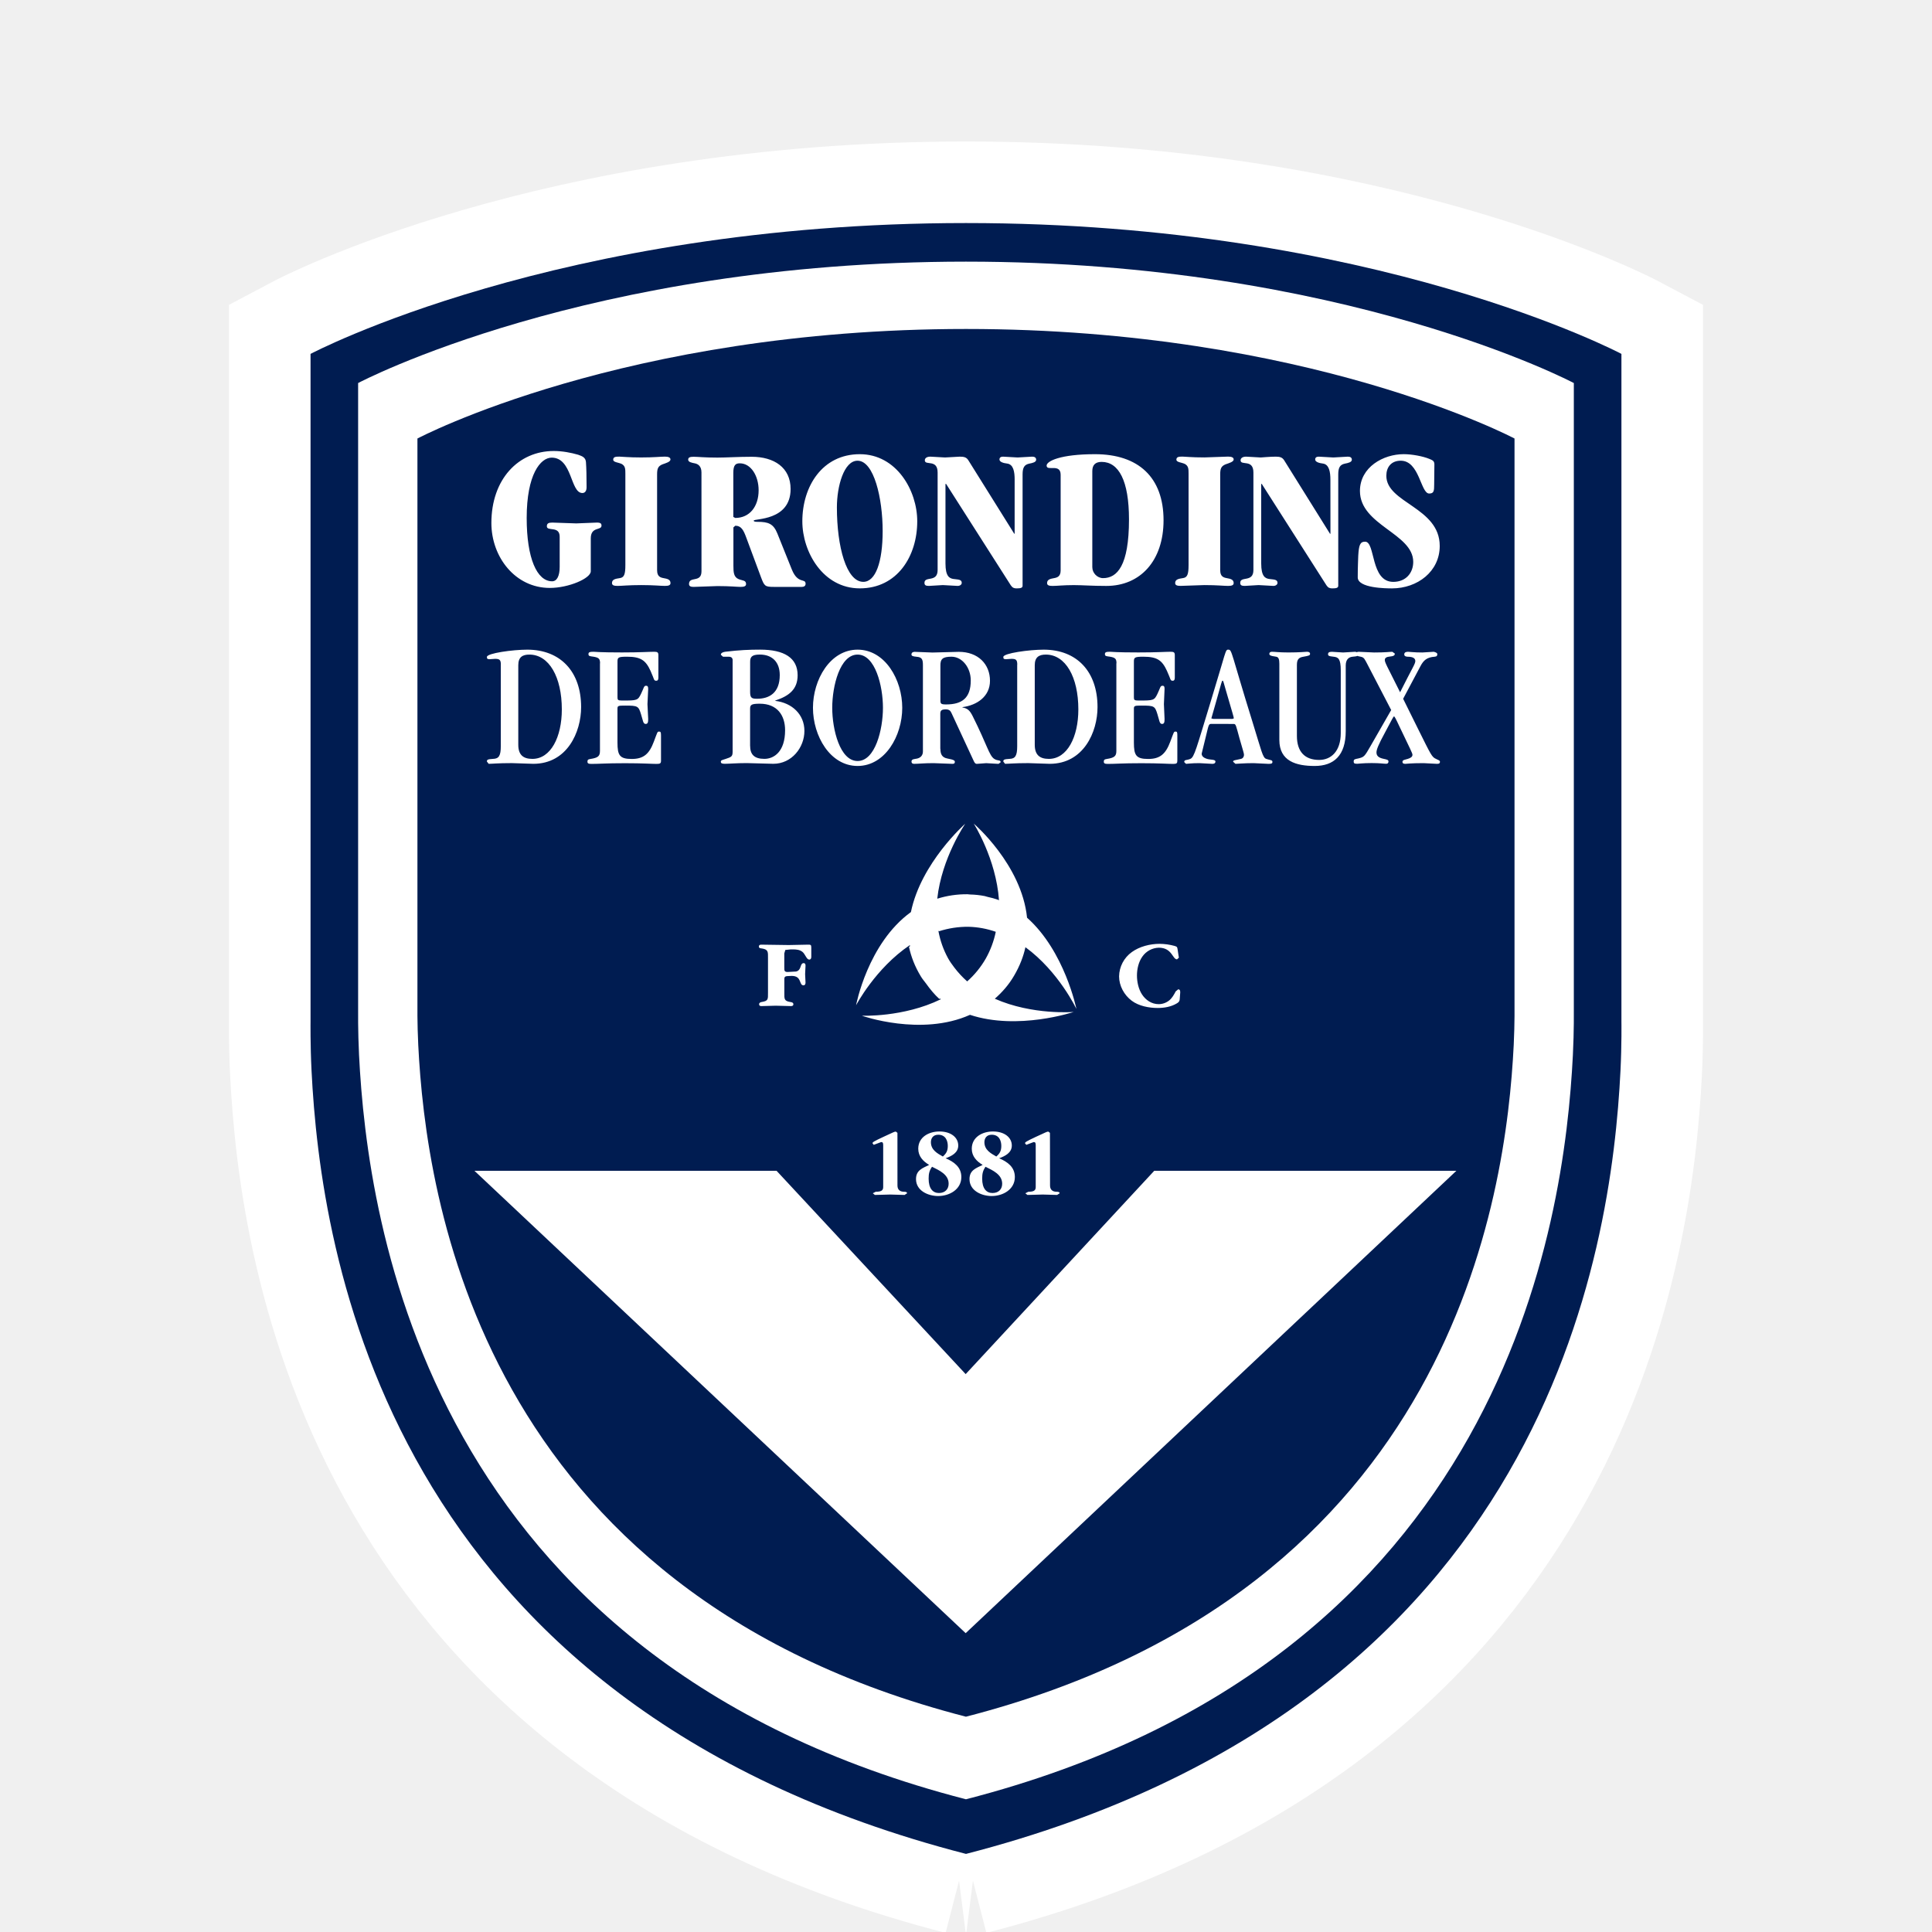
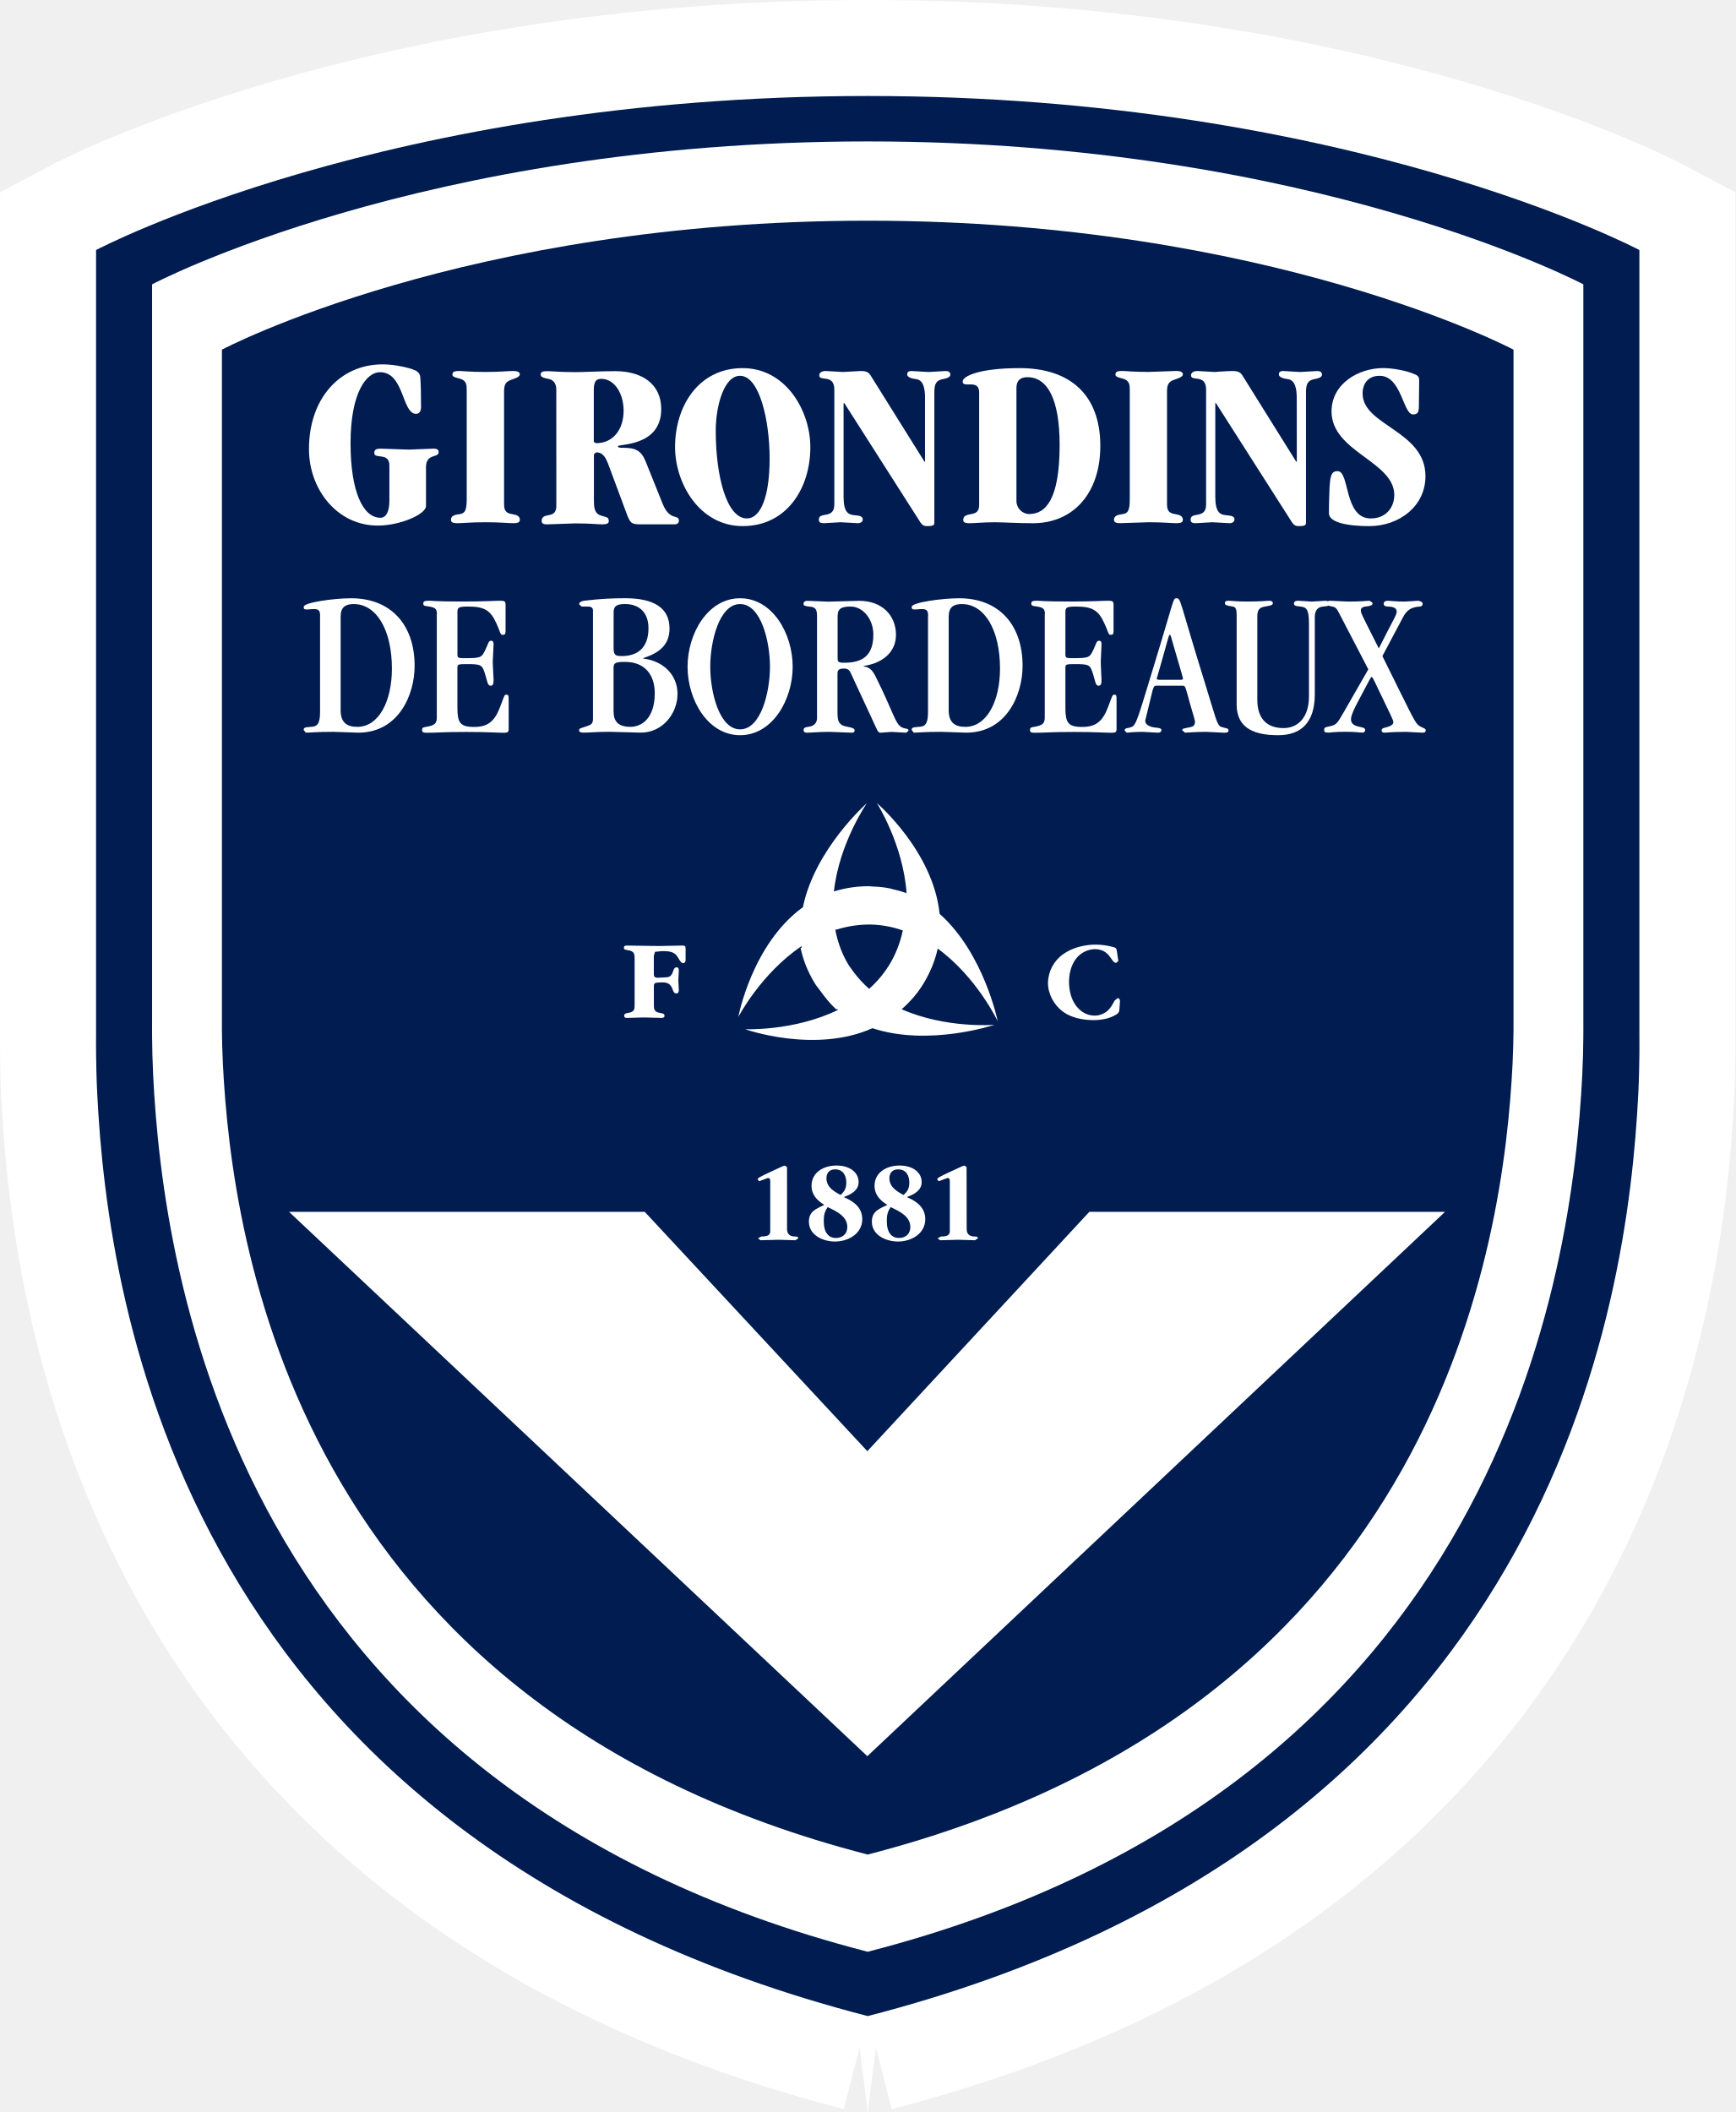
- <svg xmlns="http://www.w3.org/2000/svg" width="80" height="80" viewBox="0 0 80 80">
+ <svg xmlns="http://www.w3.org/2000/svg" viewBox="9.48 5.86 61.04 74.28">
  <path fill="#FFF" stroke="#FFF" stroke-width="6.753" d="M39.985 76.766h.014C15.883 70.547 13.271 51.738 12.9 44.332c-.054-1.077-.041-2.028-.041-2.028v-27.65s10.217-5.418 27.14-5.418h-.026.028c16.924 0 27.139 5.418 27.139 5.418v27.65s.014.949-.039 2.028c-.37 7.406-2.984 26.215-27.1 32.434h.013-.029z" />
  <path fill="#001C51" d="M39.985 76.766h.014C15.883 70.547 13.271 51.738 12.9 44.332c-.054-1.077-.041-2.028-.041-2.028v-27.65s10.217-5.418 27.14-5.418h-.026.028c16.924 0 27.139 5.418 27.139 5.418v27.65s.014.949-.039 2.028c-.37 7.406-2.984 26.215-27.1 32.434h.013-.029z" />
  <path fill="#FFF" d="M39.985 74.504h.012c-22.364-5.765-24.787-23.952-25.13-30.82-.049-.999-.038-1.88-.038-1.88V15.861s9.474-5.027 25.167-5.027h-.021H40c15.692 0 25.169 5.027 25.169 5.027v25.942s.011.88-.039 1.881c-.345 6.868-2.766 25.056-25.13 30.82h.012-.027z" />
  <path fill="#001C51" d="M39.986 71.085h.012c-20.183-5.207-22.37-21.617-22.679-27.815-.045-.903-.034-1.698-.034-1.698V18.158s8.551-4.536 22.714-4.536h-.022H40c14.162 0 22.713 4.536 22.713 4.536V41.57s.011.794-.033 1.697c-.309 6.2-2.496 22.61-22.679 27.817h.011-.026z" />
-   <path fill="#FFF" d="M27.21 23.619c0 .253.135.296.273.321.137.025.281.05.281.203 0 .093-.085.118-.231.118-.178 0-.443-.034-.98-.034-.537 0-.802.034-.982.034-.144 0-.23-.024-.23-.118 0-.153.145-.178.315-.203.188-.024.239-.152.239-.54v-3.783c0-.194 0-.321-.153-.406-.145-.067-.35-.067-.35-.176 0-.119.102-.127.255-.127.102 0 .367.034.903.034.538 0 .802-.034.981-.034.144 0 .231.034.231.118 0 .101-.196.152-.332.202-.188.077-.221.186-.221.422v3.969zm8.392.744c-1.519 0-2.379-1.503-2.379-2.778 0-1.445.827-2.778 2.379-2.778 1.519 0 2.379 1.502 2.379 2.778.001 1.443-.826 2.778-2.379 2.778zm-.094-5.286c-.563 0-.854 1.056-.854 1.933 0 1.63.394 3.083 1.093 3.083.512 0 .802-.828.802-2.103 0-1.352-.358-2.913-1.041-2.913zm6.507.792c0-.337-.05-.642-.315-.675-.136-.016-.314-.06-.314-.168 0-.077.051-.117.146-.117l.604.034.606-.034c.102 0 .163.042.163.127 0 .101-.145.135-.281.161-.207.042-.281.161-.281.446v4.611c0 .084-.07.11-.249.11-.104 0-.17-.026-.239-.127l-2.678-4.198h-.027v3.293c0 .533.162.617.333.642.169.026.341.009.341.16 0 .069-.069.127-.17.127l-.614-.034-.572.034c-.127 0-.188-.024-.188-.127 0-.295.545 0 .545-.531v-4.036c0-.574-.53-.271-.53-.506 0-.094.086-.152.231-.152l.605.034.613-.034c.171 0 .273.024.35.145l1.904 3.047h.016V19.87h.001zm1.904-.209c0-.49-.581-.128-.581-.381 0-.186.573-.472 2.004-.472 1.801 0 2.838.962 2.838 2.736 0 1.671-.957 2.719-2.37 2.719-.596 0-.987-.034-1.348-.034-.434 0-.696.034-.876.034-.145 0-.229-.024-.229-.118 0-.153.145-.178.28-.203.138-.024.282-.067.282-.32V19.66zm1.312 3.831c0 .236.205.448.444.448.581 0 1.074-.506 1.074-2.432 0-1.604-.425-2.381-1.133-2.381-.258 0-.386.126-.386.38v3.985h.001zm5.296.128c0 .253.137.296.275.321.135.025.282.05.282.203 0 .093-.088.118-.232.118-.181 0-.444-.034-.98-.034l-.982.033c-.145 0-.229-.024-.229-.118 0-.153.147-.178.315-.203.188-.024.24-.152.24-.54v-3.783c0-.194 0-.321-.155-.406-.145-.067-.349-.067-.349-.176 0-.119.103-.127.255-.127.104 0 .366.034.905.034l.98-.034c.145 0 .232.034.232.118 0 .101-.199.152-.336.202-.188.077-.222.186-.222.422v3.97zm4.562-3.75c0-.337-.054-.642-.315-.675-.135-.016-.315-.06-.315-.168 0-.077.051-.117.146-.117l.605.034.604-.034c.103 0 .163.042.163.127 0 .101-.146.135-.283.161-.206.042-.28.161-.28.446v4.611c0 .084-.069.11-.249.11-.104 0-.171-.026-.239-.127l-2.678-4.198h-.024v3.293c0 .533.162.617.331.642.171.026.344.009.344.16 0 .069-.071.127-.17.127l-.613-.034-.574.034c-.124 0-.187-.024-.187-.127 0-.295.546 0 .546-.531v-4.036c0-.574-.531-.271-.531-.506 0-.094.087-.152.231-.152l.604.034s.409-.034.615-.034c.17 0 .271.024.351.145l1.901 3.047h.019l-.002-2.232zm3.037-1.063c.33 0 .792.084 1.056.194.12.051.213.076.213.227l-.009.837c0 .262-.01.372-.207.372-.355 0-.398-1.359-1.177-1.359-.398 0-.597.27-.597.624 0 1.133 2.211 1.301 2.211 2.906 0 1.056-.92 1.757-1.98 1.757-.238 0-1.415-.009-1.415-.456 0-.481.018-.718.021-.895.026-.439.072-.583.285-.583.433 0 .212 1.664 1.166 1.664.521 0 .826-.371.826-.827 0-1.183-2.207-1.511-2.207-2.939.004-.989.968-1.522 1.814-1.522zm-37.387 8.716c0-.197-.053-.241-.237-.241l-.229.015c-.096 0-.111-.023-.111-.094 0-.155 1.079-.301 1.669-.301 1.375 0 2.232.907 2.232 2.378 0 1.032-.575 2.349-1.98 2.349l-.887-.029c-.599 0-.806.029-.961.029l-.074-.095c0-.08.037-.096.259-.11.236-.006.317-.131.317-.527v-3.374h.002zm.722 3.316c0 .417.201.586.584.586.763 0 1.219-.908 1.219-2.049 0-1.346-.532-2.27-1.345-2.27-.281 0-.458.103-.458.439v3.294zm3.386-3.375c0-.183-.052-.234-.273-.271-.142-.021-.207-.015-.207-.109 0-.079.059-.095.213-.095.067 0 .236.028 1.175.028.776 0 1.123-.028 1.337-.028.133 0 .17.028.17.14v.93c0 .094-.029.13-.082.13-.118 0-.074-.036-.243-.409-.2-.439-.406-.586-.976-.586-.355 0-.392.029-.392.198v1.486c0 .103.014.131.199.131.613 0 .643-.006.775-.277.119-.241.112-.336.208-.336.066 0 .089.036.089.132l-.03.63.03.615c0 .131-.015.205-.104.205-.111 0-.111-.147-.193-.402-.103-.336-.132-.358-.65-.358-.296 0-.325.006-.325.132v1.397c0 .527.088.681.59.681.488 0 .726-.204.916-.716.148-.388.141-.418.215-.418.067 0 .082.022.082.168V31.5c0 .103-.03.132-.177.132-.199 0-.555-.029-1.309-.029-.836 0-1.051.029-1.405.029-.132 0-.155-.038-.155-.088 0-.079.023-.102.126-.117.317-.051.392-.117.392-.336v-3.624h.004v-.004zm5.491-.117c0-.094-.044-.153-.17-.153h-.23l-.089-.08c0-.073.073-.108.177-.125.607-.072.992-.088 1.45-.088.991 0 1.552.336 1.552 1.061 0 .592-.369.863-.924 1.046v.015c.688.081 1.205.556 1.205 1.244 0 .687-.525 1.361-1.287 1.361l-1.102-.029c-.437 0-.724.029-.909.029-.125 0-.163-.029-.163-.081 0-.067.038-.067.192-.118.245-.081.296-.102.296-.3v-3.782h.002zm.723 1.31c0 .25.074.278.289.278.51 0 .938-.248.938-.981 0-.534-.309-.849-.827-.849-.34 0-.399.109-.399.301l-.001 1.251zm0 2.225c0 .353.164.542.591.542.392 0 .857-.292.857-1.186 0-.608-.317-1.098-1.05-1.098-.34 0-.399.044-.399.205v1.537h.001zm4.45.836c-1.138 0-1.848-1.244-1.848-2.409 0-1.164.71-2.407 1.848-2.407 1.139 0 1.849 1.244 1.849 2.407 0 1.164-.711 2.409-1.849 2.409zm0-4.612c-.731 0-1.05 1.303-1.05 2.203 0 .9.318 2.204 1.05 2.204.731 0 1.05-1.304 1.05-2.204 0-.9-.318-2.203-1.05-2.203zm3.429 3.901c0 .212.059.359.288.402.281.052.31.087.31.14 0 .052-.022.081-.096.081l-.79-.029c-.414 0-.614.029-.798.029-.073 0-.111-.029-.111-.095 0-.052.029-.096.155-.11.236-.022.318-.161.318-.307v-3.586c0-.241-.052-.321-.266-.336-.169-.015-.208-.043-.208-.094 0-.073.052-.11.133-.11l.738.029 1.087-.029c.806 0 1.293.514 1.293 1.199 0 .652-.54 1.012-1.139 1.091v.014c.221.036.311.139.422.358.605 1.207.68 1.631.894 1.771.147.094.265.03.265.14l-.088.066-.51-.029-.393.029c-.052 0-.089-.037-.133-.14l-.91-1.961c-.043-.096-.095-.155-.236-.155-.163 0-.229.037-.229.176v1.456h.004zm0-2.012c0 .146.022.175.237.175.665 0 1.02-.27 1.02-.995 0-.527-.354-.981-.799-.981-.369 0-.466.096-.458.388v1.413zm3.183-1.472c0-.197-.052-.241-.237-.241l-.229.015c-.096 0-.111-.023-.111-.094 0-.155 1.08-.301 1.67-.301 1.375 0 2.23.907 2.23 2.378 0 1.032-.576 2.349-1.981 2.349l-.887-.029c-.599 0-.806.029-.961.029l-.072-.095c0-.08.035-.096.258-.11.237-.006.317-.131.317-.527v-3.374h.003zm.724 3.316c0 .417.2.586.584.586.761 0 1.221-.908 1.221-2.049 0-1.346-.533-2.27-1.345-2.27-.281 0-.46.103-.46.439v3.294zm3.384-3.375c0-.183-.052-.234-.271-.271-.142-.021-.208-.015-.208-.109 0-.079.058-.095.212-.095.069 0 .236.028 1.176.028.775 0 1.122-.028 1.336-.028.133 0 .17.028.17.14v.93c0 .094-.028.13-.081.13-.117 0-.072-.036-.244-.409-.201-.439-.405-.586-.977-.586-.353 0-.392.029-.392.198v1.486c0 .103.015.131.198.131.616 0 .646-.006.777-.277.118-.241.111-.336.209-.336.067 0 .086.036.086.132l-.027.63.027.615c0 .131-.014.205-.104.205-.11 0-.11-.147-.191-.402-.104-.336-.132-.358-.649-.358-.297 0-.326.006-.326.132v1.397c0 .527.088.681.591.681.49 0 .725-.204.916-.716.147-.388.142-.418.214-.418.068 0 .078.022.078.168V31.5c0 .103-.027.132-.176.132-.199 0-.554-.029-1.309-.029-.834 0-1.05.029-1.403.029-.134 0-.157-.038-.157-.088 0-.079.023-.102.126-.117.316-.051.394-.117.394-.336v-3.624h.005v-.004zm3.927 2.512c-.11 0-.11.043-.213.469l-.186.761c0 .095.06.168.223.219.14.044.347.015.347.11 0 .045-.023.095-.132.095l-.533-.029c-.354 0-.48.029-.554.029l-.074-.073c0-.11.095-.066.253-.132.168-.073.244-.417.843-2.371.65-2.123.6-2.152.729-2.152.159 0 .098.088 1.009 3.015.368 1.187.413 1.456.561 1.508.169.059.258.038.258.125 0 .052-.021.081-.155.081l-.63-.03c-.399 0-.667.029-.746.029l-.098-.088c0-.065.073-.058.326-.117.095-.022.125-.11.125-.167 0-.067-.037-.161-.187-.688-.147-.534-.147-.592-.24-.592l-.926-.002zm.866-.205l.066-.022c0-.051-.045-.184-.325-1.15-.11-.38-.11-.412-.141-.412-.034 0-.034.046-.279.909l-.186.652.083.022h.782zm4.494.585v-2.592c0-.491-.105-.549-.297-.57-.208-.021-.229-.043-.229-.109 0-.051.029-.095.156-.095l.466.029.488-.029c.072 0 .149.037.149.095 0 .073-.046.094-.238.109-.169.014-.289.117-.289.366v2.715c0 1.009-.493 1.443-1.285 1.443-.77 0-1.464-.199-1.464-1.077v-3.154c0-.184-.03-.279-.134-.293-.259-.037-.28-.066-.28-.124 0-.043.036-.081.104-.081.14 0 .288.029.686.029.466 0 .718-.029.77-.029.089 0 .126.037.126.081 0 .073-.044.082-.272.124-.186.029-.273.103-.273.336v2.943c0 .659.331.995.923.995.485 0 .893-.351.893-1.112zm1.115-2.826c-.125-.233-.141-.307-.29-.336-.131-.029-.2-.029-.2-.109 0-.058.039-.095.114-.095l.641.029c.496 0 .643-.029.754-.029l.104.073c0 .073-.029.11-.258.132-.082.008-.156.052-.156.132 0 .102.059.197.633 1.339.521-1.04.63-1.172.63-1.295 0-.117-.109-.176-.31-.176-.066 0-.148-.021-.148-.095 0-.094.082-.11.159-.11.072 0 .242.029.589.029l.473-.029s.148.029.148.095c0 .059-.016.103-.11.109-.318.022-.459.146-.586.388l-.719 1.354.598 1.208c.571 1.15.591 1.202.763 1.281.104.051.163.066.163.117 0 .052-.016.088-.117.088l-.562-.029c-.563 0-.686.029-.754.029-.09 0-.119-.029-.119-.081 0-.088.112-.088.222-.125.118-.036.192-.087.192-.167 0-.073-.096-.242-.538-1.172-.17-.366-.207-.418-.222-.418-.036 0-.067.094-.361.636-.303.557-.369.74-.369.856 0 .132.079.22.295.263.141.03.202.044.202.11 0 .073-.045.095-.096.095-.112 0-.237-.029-.6-.029-.385 0-.518.029-.599.029-.122 0-.146-.023-.146-.095 0-.096.053-.096.191-.125.244-.059.258-.08.51-.519l.852-1.486-.973-1.872zm-27.587-7.968c0-.254-.138-.349-.275-.375-.128-.025-.275-.051-.275-.153 0-.093.076-.119.223-.119.18 0 .446.034.987.034.352 0 .868-.034 1.417-.034.927 0 1.614.443 1.614 1.335 0 1.335-1.527 1.215-1.527 1.309 0 .043.069.05.163.05.44 0 .653.077.817.485l.601 1.496c.25.612.567.34.567.586 0 .094-.078.127-.155.127h-1.158c-.369 0-.396-.034-.533-.399l-.61-1.641c-.112-.306-.207-.493-.454-.493l-.079.069v1.59c0 .262.01.467.215.552.163.066.309.042.309.204 0 .093-.086.118-.232.118s-.412-.034-.954-.034l-.987.034c-.113 0-.189-.025-.189-.118 0-.154.104-.179.241-.204.137-.026.275-.069.275-.324l-.001-4.095zm1.32 1.844l.078.042c.6 0 .969-.476.969-1.147 0-.596-.318-1.115-.78-1.115-.172 0-.268.069-.268.392v1.828zm-5.903 2.25c0 .294-.914.69-1.697.69-1.427 0-2.419-1.275-2.419-2.688 0-1.81 1.114-2.982 2.584-2.982.357 0 .714.069 1.01.155.174.061.305.113.322.302.018.258.026.594.026 1.042 0 .172-.079.241-.174.241-.505 0-.409-1.465-1.271-1.465-.461 0-1.035.69-1.035 2.499 0 1.671.426 2.621 1.053 2.621.201 0 .313-.225.313-.596v-1.249c0-.466-.531-.208-.531-.431 0-.121.069-.155.226-.155l.992.034.854-.034c.156 0 .191.042.191.128 0 .208-.444.027-.444.527v1.361zM37.162 49.089c0 .178.106.259.275.259.077 0 .123.015.123.063l-.103.069-.594-.017-.636.017-.087-.07.124-.063c.209 0 .307-.043.307-.19V47.42c0-.103-.021-.129-.086-.129l-.305.114-.052-.066c0-.04.049-.077.45-.263.431-.198.458-.219.517-.219l.066.052.001 2.18zm1.994-1.128c.348.149.651.365.651.778 0 .513-.492.786-.96.786-.413 0-.917-.217-.917-.701 0-.373.274-.453.544-.588-.248-.146-.451-.354-.451-.669 0-.484.439-.715.877-.715.476 0 .779.247.779.583.001.301-.283.44-.523.526zm-.563.352c-.115.166-.14.293-.14.493 0 .407.172.594.426.594s.402-.161.402-.384c.002-.385-.391-.555-.688-.703zm.448-.424c.138-.123.205-.229.205-.439 0-.202-.083-.463-.395-.463-.217 0-.304.15-.304.309.001.323.268.464.494.593zm2.331.072c.349.149.651.365.651.778 0 .513-.493.786-.959.786-.415 0-.919-.217-.919-.701 0-.373.275-.453.545-.588-.246-.146-.451-.354-.451-.669 0-.484.44-.715.876-.715.478 0 .782.247.782.583 0 .301-.284.44-.525.526zm-.564.352c-.114.166-.138.293-.138.493 0 .407.171.594.428.594.254 0 .4-.161.4-.384 0-.385-.394-.555-.69-.703zm.447-.424c.141-.123.207-.229.207-.439 0-.202-.081-.463-.396-.463-.216 0-.304.15-.304.309.001.323.269.464.493.593zm2.225 1.2c0 .178.107.259.274.259.077 0 .123.015.123.063l-.104.069-.594-.017-.635.017-.087-.069.123-.063c.209 0 .307-.043.307-.19V47.42c0-.103-.021-.129-.086-.129l-.304.114-.054-.066c0-.04.048-.077.447-.263.434-.198.459-.219.52-.219l.066.052.004 2.18zm-23.834-.609h12.51l7.83 8.419 7.809-8.419h12.511l-20.32 19.146-20.34-19.146z" />
-   <g fill="#FFF">
-     <path d="M33.458 39.116l-.796.016-1.14-.016c-.057 0-.099.016-.099.081 0 .07.078.07.132.078.263.042.246.15.246.394v1.444c0 .264.013.332-.257.377-.049.007-.111.027-.111.094 0 .061.041.076.099.076l.59-.016.631.016c.052 0 .099-.016.099-.076 0-.074-.077-.087-.131-.094-.26-.041-.243-.138-.243-.377v-.52c0-.108-.007-.167.128-.175l.175-.008c.436 0 .292.39.489.39.068 0 .085-.062.085-.114l-.017-.35.017-.349c0-.06-.016-.106-.081-.106-.073 0-.102.08-.118.133-.033.106-.082.195-.198.215l-.345.019c-.143 0-.136-.069-.136-.191h-.001v-.579l.042-.142.229-.024c.133 0 .28-.004.399.052.111.052.144.114.205.215.038.058.083.155.16.155.062 0 .083-.057.083-.11v-.391c0-.114-.029-.117-.136-.117zM48.786 40.966l-.103.086c-.073.138-.146.272-.268.373a.7.7 0 0 1-.434.155c-.295 0-.539-.167-.695-.406-.145-.224-.207-.517-.207-.781 0-.268.066-.563.226-.786a.859.859 0 0 1 .677-.365c.555 0 .566.483.756.483l.077-.07-.019-.116-.031-.207c-.019-.116-.019-.131-.13-.164a2.435 2.435 0 0 0-.616-.086c-.395 0-.832.109-1.152.341a1.262 1.262 0 0 0-.528 1.007c0 .391.21.774.522 1.007.293.221.716.301 1.077.301.267 0 .557-.049.786-.187.128-.073.123-.127.132-.26l.013-.172c.004-.059.008-.153-.083-.153zM41.993 40.398c.233-.397.384-.792.468-1.176 1.38 1.007 2.111 2.557 2.111 2.557S44.09 39.388 42.528 38c-.225-2.204-2.207-3.896-2.207-3.896s.925 1.45 1.045 3.171l-.024-.006v-.006a3.609 3.609 0 0 0-.456-.127c-.037-.008-.07-.023-.112-.032a3.64 3.64 0 0 0-.604-.065c-.012 0-.024-.003-.035-.003h-.002c-.023 0-.045-.007-.069-.007a4.048 4.048 0 0 0-1.254.184c.185-1.698 1.16-3.106 1.16-3.106s-1.831 1.612-2.251 3.66c-1.794 1.298-2.271 3.86-2.271 3.86s.794-1.525 2.225-2.491c.002.015.008.028.01.043-.014.01-.03.018-.045.026.087.404.242.814.493 1.227.063.107.141.193.211.289.171.24.354.462.554.643.01-.004.019-.012.029-.016.012.009.021.021.031.03-1.551.756-3.27.68-3.27.68s2.458.871 4.479-.036c1.983.657 4.293-.119 4.293-.119s-1.708.141-3.265-.548c.295-.259.573-.566.8-.957zm-2.478-.336c-.091-.123-.185-.246-.261-.388a3.742 3.742 0 0 1-.396-1.122l.024-.005.001.014a3.866 3.866 0 0 1 1.222-.185 3.67 3.67 0 0 1 1.128.208 3.848 3.848 0 0 1-.413 1.106 3.787 3.787 0 0 1-.771.948 4.023 4.023 0 0 1-.534-.576z" />
-   </g>
+   <path fill="#FFF" d="M27.21 23.619c0 .253.135.296.273.321.137.025.281.05.281.203 0 .093-.085.118-.231.118-.178 0-.443-.034-.98-.034-.537 0-.802.034-.982.034-.144 0-.23-.024-.23-.118 0-.153.145-.178.315-.203.188-.024.239-.152.239-.54v-3.783c0-.194 0-.321-.153-.406-.145-.067-.35-.067-.35-.176 0-.119.102-.127.255-.127.102 0 .367.034.903.034.538 0 .802-.034.981-.034.144 0 .231.034.231.118 0 .101-.196.152-.332.202-.188.077-.221.186-.221.422v3.969zm8.392.744c-1.519 0-2.379-1.503-2.379-2.778 0-1.445.827-2.778 2.379-2.778 1.519 0 2.379 1.502 2.379 2.778.001 1.443-.826 2.778-2.379 2.778zm-.094-5.286c-.563 0-.854 1.056-.854 1.933 0 1.63.394 3.083 1.093 3.083.512 0 .802-.828.802-2.103 0-1.352-.358-2.913-1.041-2.913zm6.507.792c0-.337-.05-.642-.315-.675-.136-.016-.314-.06-.314-.168 0-.077.051-.117.146-.117l.604.034.606-.034c.102 0 .163.042.163.127 0 .101-.145.135-.281.161-.207.042-.281.161-.281.446v4.611c0 .084-.07.11-.249.11-.104 0-.17-.026-.239-.127l-2.678-4.198h-.027v3.293c0 .533.162.617.333.642.169.026.341.009.341.16 0 .069-.069.127-.17.127l-.614-.034-.572.034c-.127 0-.188-.024-.188-.127 0-.295.545 0 .545-.531v-4.036c0-.574-.53-.271-.53-.506 0-.094.086-.152.231-.152l.605.034.613-.034c.171 0 .273.024.35.145l1.904 3.047h.016V19.87h.001zm1.904-.209c0-.49-.581-.128-.581-.381 0-.186.573-.472 2.004-.472 1.801 0 2.838.962 2.838 2.736 0 1.671-.957 2.719-2.37 2.719-.596 0-.987-.034-1.348-.034-.434 0-.696.034-.876.034-.145 0-.229-.024-.229-.118 0-.153.145-.178.28-.203.138-.024.282-.067.282-.32V19.66zm1.312 3.831c0 .236.205.448.444.448.581 0 1.074-.506 1.074-2.432 0-1.604-.425-2.381-1.133-2.381-.258 0-.386.126-.386.38v3.985h.001zm5.296.128c0 .253.137.296.275.321.135.025.282.05.282.203 0 .093-.088.118-.232.118-.181 0-.444-.034-.98-.034l-.982.033c-.145 0-.229-.024-.229-.118 0-.153.147-.178.315-.203.188-.024.24-.152.24-.54v-3.783c0-.194 0-.321-.155-.406-.145-.067-.349-.067-.349-.176 0-.119.103-.127.255-.127.104 0 .366.034.905.034l.98-.034c.145 0 .232.034.232.118 0 .101-.199.152-.336.202-.188.077-.222.186-.222.422v3.97zm4.562-3.75c0-.337-.054-.642-.315-.675-.135-.016-.315-.06-.315-.168 0-.077.051-.117.146-.117l.605.034.604-.034c.103 0 .163.042.163.127 0 .101-.146.135-.283.161-.206.042-.28.161-.28.446v4.611c0 .084-.069.11-.249.11-.104 0-.171-.026-.239-.127l-2.678-4.198h-.024v3.293c0 .533.162.617.331.642.171.026.344.009.344.16 0 .069-.071.127-.17.127l-.613-.034-.574.034c-.124 0-.187-.024-.187-.127 0-.295.546 0 .546-.531v-4.036c0-.574-.531-.271-.531-.506 0-.094.087-.152.231-.152l.604.034s.409-.034.615-.034c.17 0 .271.024.351.145l1.901 3.047h.019l-.002-2.232zm3.037-1.063c.33 0 .792.084 1.056.194.12.051.213.076.213.227l-.009.837c0 .262-.01.372-.207.372-.355 0-.398-1.359-1.177-1.359-.398 0-.597.27-.597.624 0 1.133 2.211 1.301 2.211 2.906 0 1.056-.92 1.757-1.98 1.757-.238 0-1.415-.009-1.415-.456 0-.481.018-.718.021-.895.026-.439.072-.583.285-.583.433 0 .212 1.664 1.166 1.664.521 0 .826-.371.826-.827 0-1.183-2.207-1.511-2.207-2.939.004-.989.968-1.522 1.814-1.522zm-37.387 8.716c0-.197-.053-.241-.237-.241l-.229.015c-.096 0-.111-.023-.111-.094 0-.155 1.079-.301 1.669-.301 1.375 0 2.232.907 2.232 2.378 0 1.032-.575 2.349-1.98 2.349l-.887-.029c-.599 0-.806.029-.961.029l-.074-.095c0-.08.037-.096.259-.11.236-.006.317-.131.317-.527v-3.374h.002zm.722 3.316c0 .417.201.586.584.586.763 0 1.219-.908 1.219-2.049 0-1.346-.532-2.27-1.345-2.27-.281 0-.458.103-.458.439v3.294zm3.386-3.375c0-.183-.052-.234-.273-.271-.142-.021-.207-.015-.207-.109 0-.079.059-.095.213-.095.067 0 .236.028 1.175.028.776 0 1.123-.028 1.337-.028.133 0 .17.028.17.14v.93c0 .094-.029.13-.082.13-.118 0-.074-.036-.243-.409-.2-.439-.406-.586-.976-.586-.355 0-.392.029-.392.198v1.486c0 .103.014.131.199.131.613 0 .643-.006.775-.277.119-.241.112-.336.208-.336.066 0 .089.036.089.132l-.03.63.03.615c0 .131-.015.205-.104.205-.111 0-.111-.147-.193-.402-.103-.336-.132-.358-.65-.358-.296 0-.325.006-.325.132v1.397c0 .527.088.681.59.681.488 0 .726-.204.916-.716.148-.388.141-.418.215-.418.067 0 .082.022.082.168V31.5c0 .103-.03.132-.177.132-.199 0-.555-.029-1.309-.029-.836 0-1.051.029-1.405.029-.132 0-.155-.038-.155-.088 0-.079.023-.102.126-.117.317-.051.392-.117.392-.336v-3.624h.004v-.004zm5.491-.117c0-.094-.044-.153-.17-.153h-.23l-.089-.08c0-.073.073-.108.177-.125.607-.072.992-.088 1.45-.088.991 0 1.552.336 1.552 1.061 0 .592-.369.863-.924 1.046v.015c.688.081 1.205.556 1.205 1.244 0 .687-.525 1.361-1.287 1.361l-1.102-.029c-.437 0-.724.029-.909.029-.125 0-.163-.029-.163-.081 0-.067.038-.067.192-.118.245-.081.296-.102.296-.3v-3.782h.002zm.723 1.31c0 .25.074.278.289.278.51 0 .938-.248.938-.981 0-.534-.309-.849-.827-.849-.34 0-.399.109-.399.301l-.001 1.251zm0 2.225c0 .353.164.542.591.542.392 0 .857-.292.857-1.186 0-.608-.317-1.098-1.05-1.098-.34 0-.399.044-.399.205v1.537h.001zm4.45.836c-1.138 0-1.848-1.244-1.848-2.409 0-1.164.71-2.407 1.848-2.407 1.139 0 1.849 1.244 1.849 2.407 0 1.164-.711 2.409-1.849 2.409zm0-4.612c-.731 0-1.05 1.303-1.05 2.203 0 .9.318 2.204 1.05 2.204.731 0 1.05-1.304 1.05-2.204 0-.9-.318-2.203-1.05-2.203zm3.429 3.901c0 .212.059.359.288.402.281.052.31.087.31.14 0 .052-.022.081-.096.081l-.79-.029c-.414 0-.614.029-.798.029-.073 0-.111-.029-.111-.095 0-.052.029-.096.155-.11.236-.022.318-.161.318-.307v-3.586c0-.241-.052-.321-.266-.336-.169-.015-.208-.043-.208-.094 0-.073.052-.11.133-.11l.738.029 1.087-.029c.806 0 1.293.514 1.293 1.199 0 .652-.54 1.012-1.139 1.091v.014c.221.036.311.139.422.358.605 1.207.68 1.631.894 1.771.147.094.265.03.265.14l-.088.066-.51-.029-.393.029c-.052 0-.089-.037-.133-.14l-.91-1.961c-.043-.096-.095-.155-.236-.155-.163 0-.229.037-.229.176v1.456h.004zm0-2.012c0 .146.022.175.237.175.665 0 1.02-.27 1.02-.995 0-.527-.354-.981-.799-.981-.369 0-.466.096-.458.388v1.413zm3.183-1.472c0-.197-.052-.241-.237-.241l-.229.015c-.096 0-.111-.023-.111-.094 0-.155 1.08-.301 1.67-.301 1.375 0 2.23.907 2.23 2.378 0 1.032-.576 2.349-1.981 2.349l-.887-.029c-.599 0-.806.029-.961.029l-.072-.095c0-.08.035-.096.258-.11.237-.006.317-.131.317-.527v-3.374h.003zm.724 3.316c0 .417.2.586.584.586.761 0 1.221-.908 1.221-2.049 0-1.346-.533-2.27-1.345-2.27-.281 0-.46.103-.46.439v3.294zm3.384-3.375c0-.183-.052-.234-.271-.271-.142-.021-.208-.015-.208-.109 0-.079.058-.095.212-.095.069 0 .236.028 1.176.028.775 0 1.122-.028 1.336-.028.133 0 .17.028.17.14v.93c0 .094-.028.13-.081.13-.117 0-.072-.036-.244-.409-.201-.439-.405-.586-.977-.586-.353 0-.392.029-.392.198v1.486c0 .103.015.131.198.131.616 0 .646-.006.777-.277.118-.241.111-.336.209-.336.067 0 .086.036.086.132l-.027.63.027.615c0 .131-.014.205-.104.205-.11 0-.11-.147-.191-.402-.104-.336-.132-.358-.649-.358-.297 0-.326.006-.326.132v1.397c0 .527.088.681.591.681.49 0 .725-.204.916-.716.147-.388.142-.418.214-.418.068 0 .078.022.078.168V31.5c0 .103-.027.132-.176.132-.199 0-.554-.029-1.309-.029-.834 0-1.05.029-1.403.029-.134 0-.157-.038-.157-.088 0-.079.023-.102.126-.117.316-.051.394-.117.394-.336v-3.624h.005v-.004zm3.927 2.512c-.11 0-.11.043-.213.469l-.186.761c0 .095.06.168.223.219.14.044.347.015.347.11 0 .045-.023.095-.132.095l-.533-.029c-.354 0-.48.029-.554.029l-.074-.073c0-.11.095-.066.253-.132.168-.073.244-.417.843-2.371.65-2.123.6-2.152.729-2.152.159 0 .098.088 1.009 3.015.368 1.187.413 1.456.561 1.508.169.059.258.038.258.125 0 .052-.021.081-.155.081l-.63-.03c-.399 0-.667.029-.746.029l-.098-.088c0-.065.073-.058.326-.117.095-.022.125-.11.125-.167 0-.067-.037-.161-.187-.688-.147-.534-.147-.592-.24-.592l-.926-.002zm.866-.205.066-.022c0-.051-.045-.184-.325-1.15-.11-.38-.11-.412-.141-.412-.034 0-.034.046-.279.909l-.186.652.083.022h.782zm4.494.585v-2.592c0-.491-.105-.549-.297-.57-.208-.021-.229-.043-.229-.109 0-.051.029-.095.156-.095l.466.029.488-.029c.072 0 .149.037.149.095 0 .073-.046.094-.238.109-.169.014-.289.117-.289.366v2.715c0 1.009-.493 1.443-1.285 1.443-.77 0-1.464-.199-1.464-1.077v-3.154c0-.184-.03-.279-.134-.293-.259-.037-.28-.066-.28-.124 0-.043.036-.081.104-.081.14 0 .288.029.686.029.466 0 .718-.029.77-.029.089 0 .126.037.126.081 0 .073-.044.082-.272.124-.186.029-.273.103-.273.336v2.943c0 .659.331.995.923.995.485 0 .893-.351.893-1.112zm1.115-2.826c-.125-.233-.141-.307-.29-.336-.131-.029-.2-.029-.2-.109 0-.058.039-.095.114-.095l.641.029c.496 0 .643-.029.754-.029l.104.073c0 .073-.029.11-.258.132-.082.008-.156.052-.156.132 0 .102.059.197.633 1.339.521-1.04.63-1.172.63-1.295 0-.117-.109-.176-.31-.176-.066 0-.148-.021-.148-.095 0-.094.082-.11.159-.11.072 0 .242.029.589.029l.473-.029s.148.029.148.095c0 .059-.016.103-.11.109-.318.022-.459.146-.586.388l-.719 1.354.598 1.208c.571 1.15.591 1.202.763 1.281.104.051.163.066.163.117 0 .052-.016.088-.117.088l-.562-.029c-.563 0-.686.029-.754.029-.09 0-.119-.029-.119-.081 0-.088.112-.088.222-.125.118-.036.192-.087.192-.167 0-.073-.096-.242-.538-1.172-.17-.366-.207-.418-.222-.418-.036 0-.067.094-.361.636-.303.557-.369.74-.369.856 0 .132.079.22.295.263.141.03.202.044.202.11 0 .073-.045.095-.096.095-.112 0-.237-.029-.6-.029-.385 0-.518.029-.599.029-.122 0-.146-.023-.146-.095 0-.096.053-.096.191-.125.244-.059.258-.08.51-.519l.852-1.486-.973-1.872zm-27.587-7.968c0-.254-.138-.349-.275-.375-.128-.025-.275-.051-.275-.153 0-.093.076-.119.223-.119.18 0 .446.034.987.034.352 0 .868-.034 1.417-.034.927 0 1.614.443 1.614 1.335 0 1.335-1.527 1.215-1.527 1.309 0 .043.069.05.163.05.44 0 .653.077.817.485l.601 1.496c.25.612.567.34.567.586 0 .094-.078.127-.155.127h-1.158c-.369 0-.396-.034-.533-.399l-.61-1.641c-.112-.306-.207-.493-.454-.493l-.079.069v1.59c0 .262.01.467.215.552.163.066.309.042.309.204 0 .093-.086.118-.232.118s-.412-.034-.954-.034l-.987.034c-.113 0-.189-.025-.189-.118 0-.154.104-.179.241-.204.137-.026.275-.069.275-.324l-.001-4.095zm1.32 1.844.078.042c.6 0 .969-.476.969-1.147 0-.596-.318-1.115-.78-1.115-.172 0-.268.069-.268.392v1.828zm-5.903 2.25c0 .294-.914.69-1.697.69-1.427 0-2.419-1.275-2.419-2.688 0-1.81 1.114-2.982 2.584-2.982.357 0 .714.069 1.01.155.174.061.305.113.322.302.018.258.026.594.026 1.042 0 .172-.079.241-.174.241-.505 0-.409-1.465-1.271-1.465-.461 0-1.035.69-1.035 2.499 0 1.671.426 2.621 1.053 2.621.201 0 .313-.225.313-.596v-1.249c0-.466-.531-.208-.531-.431 0-.121.069-.155.226-.155l.992.034.854-.034c.156 0 .191.042.191.128 0 .208-.444.027-.444.527v1.361zm12.699 25.434c0 .178.106.259.275.259.077 0 .123.015.123.063l-.103.069-.594-.017-.636.017-.087-.07.124-.063c.209 0 .307-.043.307-.19V47.42c0-.103-.021-.129-.086-.129l-.305.114-.052-.066c0-.04.049-.077.45-.263.431-.198.458-.219.517-.219l.066.052.001 2.18zm1.994-1.128c.348.149.651.365.651.778 0 .513-.492.786-.96.786-.413 0-.917-.217-.917-.701 0-.373.274-.453.544-.588-.248-.146-.451-.354-.451-.669 0-.484.439-.715.877-.715.476 0 .779.247.779.583.001.301-.283.44-.523.526zm-.563.352c-.115.166-.14.293-.14.493 0 .407.172.594.426.594s.402-.161.402-.384c.002-.385-.391-.555-.688-.703zm.448-.424c.138-.123.205-.229.205-.439 0-.202-.083-.463-.395-.463-.217 0-.304.15-.304.309.001.323.268.464.494.593zm2.331.072c.349.149.651.365.651.778 0 .513-.493.786-.959.786-.415 0-.919-.217-.919-.701 0-.373.275-.453.545-.588-.246-.146-.451-.354-.451-.669 0-.484.44-.715.876-.715.478 0 .782.247.782.583 0 .301-.284.44-.525.526zm-.564.352c-.114.166-.138.293-.138.493 0 .407.171.594.428.594.254 0 .4-.161.4-.384 0-.385-.394-.555-.69-.703zm.447-.424c.141-.123.207-.229.207-.439 0-.202-.081-.463-.396-.463-.216 0-.304.15-.304.309.001.323.269.464.493.593zm2.225 1.2c0 .178.107.259.274.259.077 0 .123.015.123.063l-.104.069-.594-.017-.635.017-.087-.069.123-.063c.209 0 .307-.043.307-.19V47.42c0-.103-.021-.129-.086-.129l-.304.114-.054-.066c0-.04.048-.077.447-.263.434-.198.459-.219.52-.219l.066.052.004 2.18zm-23.834-.609h12.51l7.83 8.419 7.809-8.419h12.511l-20.32 19.146-20.34-19.146zM33.458 39.116l-.796.016-1.14-.016c-.057 0-.099.016-.099.081 0 .07.078.07.132.078.263.042.246.15.246.394v1.444c0 .264.013.332-.257.377-.049.007-.111.027-.111.094 0 .061.041.076.099.076l.59-.016.631.016c.052 0 .099-.016.099-.076 0-.074-.077-.087-.131-.094-.26-.041-.243-.138-.243-.377v-.52c0-.108-.007-.167.128-.175l.175-.008c.436 0 .292.39.489.39.068 0 .085-.062.085-.114l-.017-.35.017-.349c0-.06-.016-.106-.081-.106-.073 0-.102.08-.118.133-.033.106-.082.195-.198.215l-.345.019c-.143 0-.136-.069-.136-.191h-.001v-.579l.042-.142.229-.024c.133 0 .28-.004.399.052.111.052.144.114.205.215.038.058.083.155.16.155.062 0 .083-.057.083-.11v-.391c0-.114-.029-.117-.136-.117zm15.328 1.85-.103.086c-.073.138-.146.272-.268.373a.7.7 0 0 1-.434.155c-.295 0-.539-.167-.695-.406-.145-.224-.207-.517-.207-.781 0-.268.066-.563.226-.786a.859.859 0 0 1 .677-.365c.555 0 .566.483.756.483l.077-.07-.019-.116-.031-.207c-.019-.116-.019-.131-.13-.164a2.435 2.435 0 0 0-.616-.086c-.395 0-.832.109-1.152.341a1.262 1.262 0 0 0-.528 1.007c0 .391.21.774.522 1.007.293.221.716.301 1.077.301.267 0 .557-.049.786-.187.128-.073.123-.127.132-.26l.013-.172c.004-.059.008-.153-.083-.153zm-6.793-.568c.233-.397.384-.792.468-1.176 1.38 1.007 2.111 2.557 2.111 2.557S44.09 39.388 42.528 38c-.225-2.204-2.207-3.896-2.207-3.896s.925 1.45 1.045 3.171l-.024-.006v-.006a3.609 3.609 0 0 0-.456-.127c-.037-.008-.07-.023-.112-.032a3.64 3.64 0 0 0-.604-.065c-.012 0-.024-.003-.035-.003h-.002c-.023 0-.045-.007-.069-.007a4.048 4.048 0 0 0-1.254.184c.185-1.698 1.16-3.106 1.16-3.106s-1.831 1.612-2.251 3.66c-1.794 1.298-2.271 3.86-2.271 3.86s.794-1.525 2.225-2.491c.002.015.008.028.01.043-.014.01-.03.018-.045.026.087.404.242.814.493 1.227.063.107.141.193.211.289.171.24.354.462.554.643.01-.004.019-.012.029-.016.012.009.021.021.031.03-1.551.756-3.27.68-3.27.68s2.458.871 4.479-.036c1.983.657 4.293-.119 4.293-.119s-1.708.141-3.265-.548c.295-.259.573-.566.8-.957zm-2.478-.336c-.091-.123-.185-.246-.261-.388a3.742 3.742 0 0 1-.396-1.122l.024-.005.001.014a3.866 3.866 0 0 1 1.222-.185 3.67 3.67 0 0 1 1.128.208 3.848 3.848 0 0 1-.413 1.106 3.787 3.787 0 0 1-.771.948 4.023 4.023 0 0 1-.534-.576z" />
</svg>
